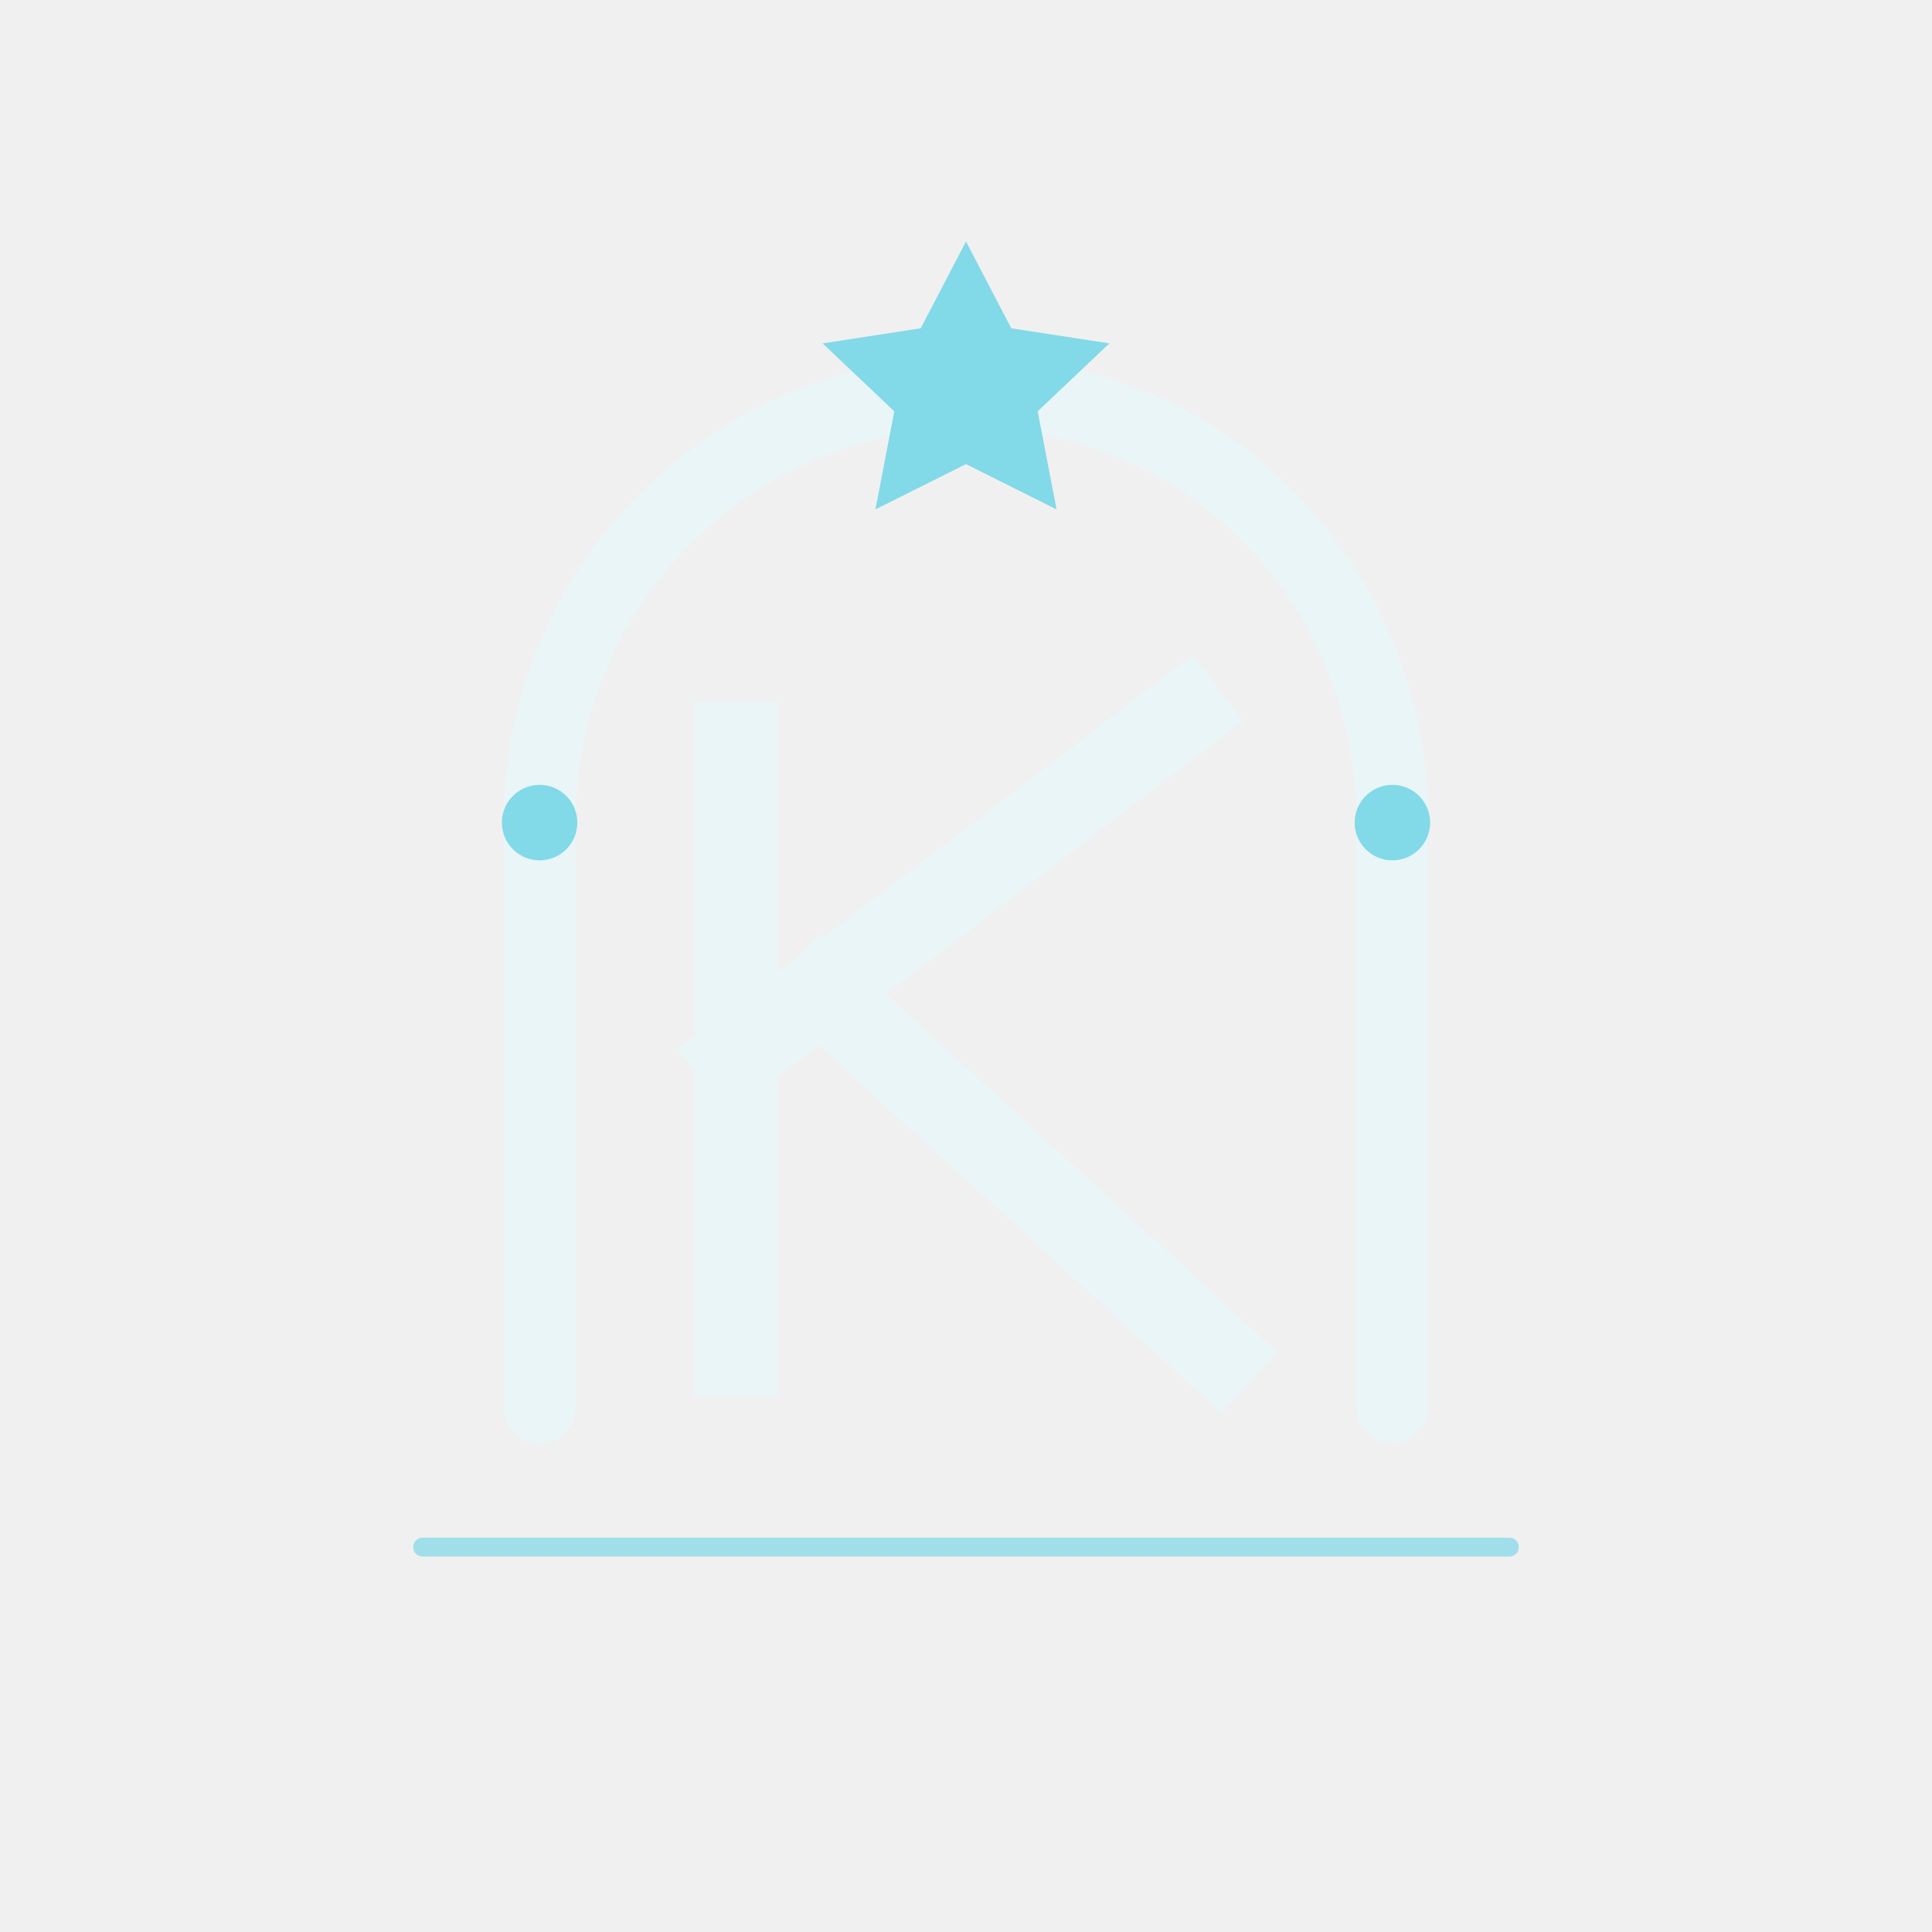
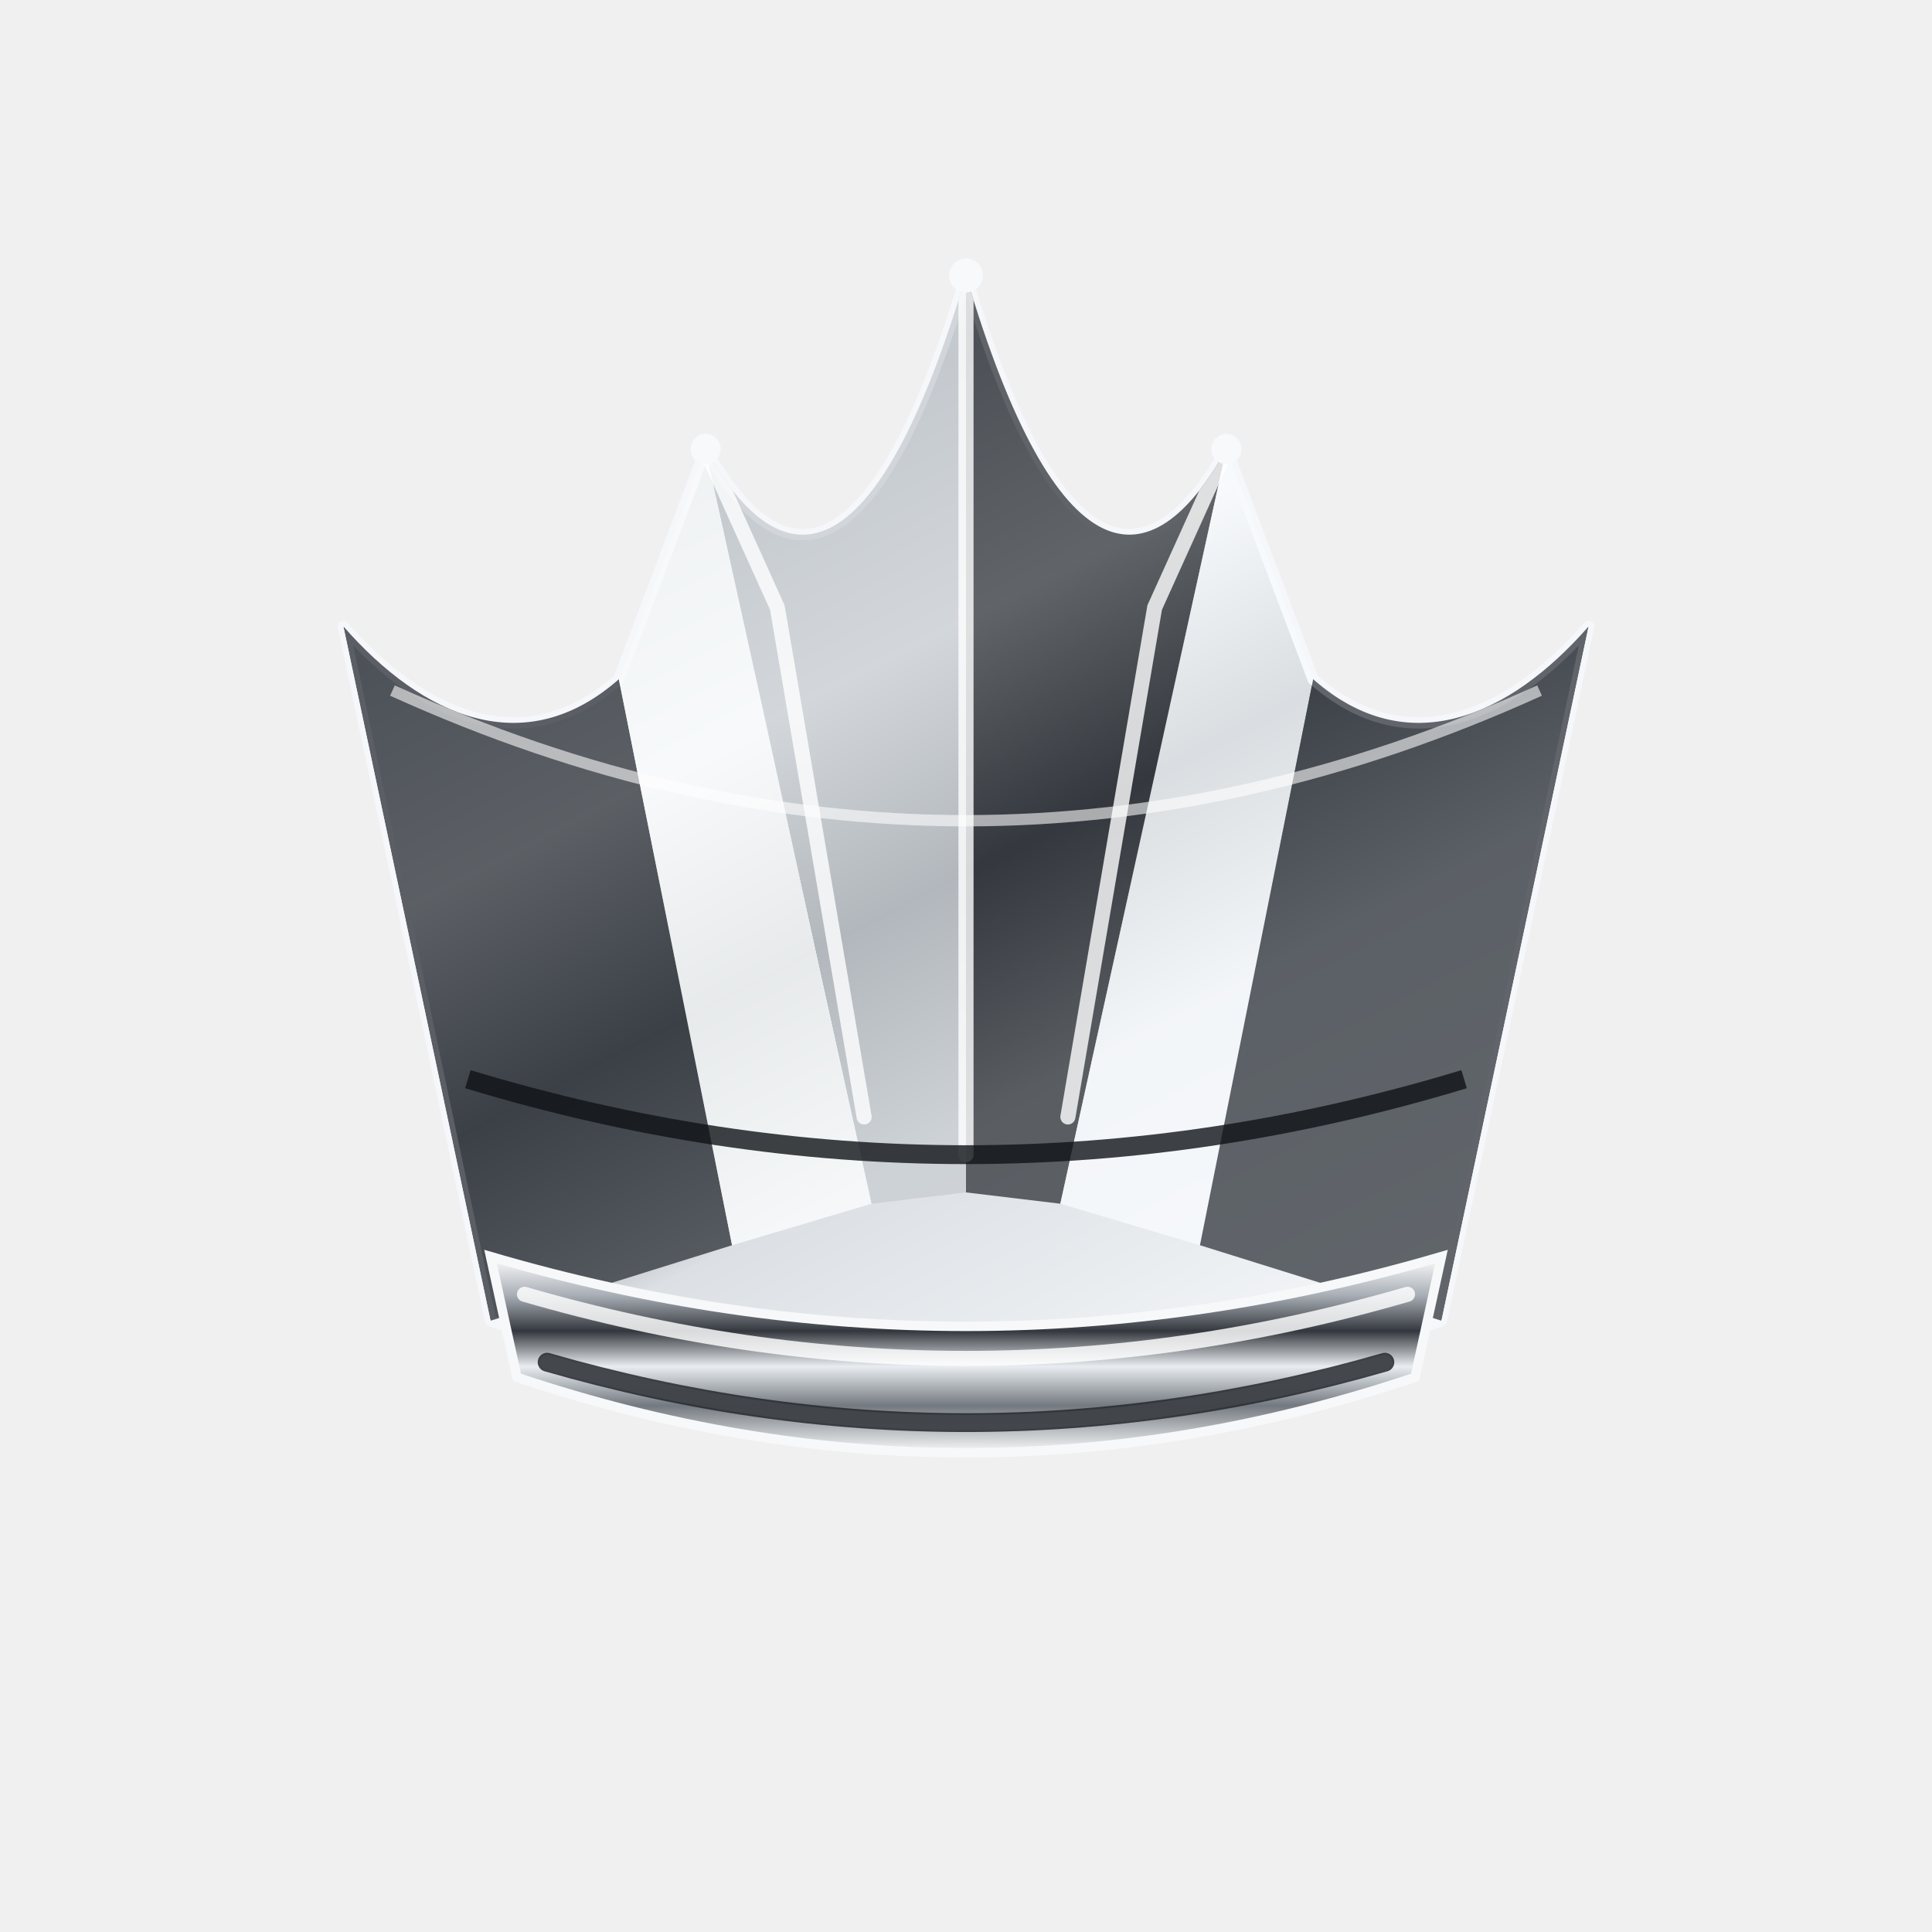
<svg xmlns="http://www.w3.org/2000/svg" width="512" height="512" viewBox="0 0 512 512">
-   <path d="M143 373V218c0-63 51-114 114-114s112 51 112 114v155" fill="none" stroke="#eaf5f7" stroke-width="19" stroke-linecap="round" />
-   <path d="M195 359V197M195 280l119-91M218 263l105 96" fill="none" stroke="#eaf5f7" stroke-width="22" stroke-linecap="square" stroke-linejoin="miter" />
-   <path d="M256 64l12 23 26 4-19 18 5 26-24-12-24 12 5-26-19-18 26-4Z" fill="#82d9e8" />
-   <circle cx="143" cy="218" r="10" fill="#82d9e8" />
-   <circle cx="369" cy="218" r="10" fill="#82d9e8" />
-   <path d="M112 410h288" stroke="#82d9e8" stroke-opacity=".72" stroke-width="5" stroke-linecap="round" />
+   <defs>
+     <linearGradient id="chrome" x1="0" y1="0" x2="1" y2="0">
+       <stop offset="0" stop-color="#383b40" />
+       <stop offset=".09" stop-color="#f4f6f8" />
+       <stop offset=".18" stop-color="#8e949b" />
+       <stop offset=".29" stop-color="#ffffff" />
+       <stop offset=".39" stop-color="#555b62" />
+       <stop offset=".52" stop-color="#e9edf0" />
+       <stop offset=".63" stop-color="#737981" />
+       <stop offset=".76" stop-color="#fcfdff" />
+       <stop offset=".88" stop-color="#777d84" />
+       <stop offset="1" stop-color="#dfe3e7" />
+     </linearGradient>
+     <linearGradient id="face" x1=".15" y1="0" x2=".72" y2="1">
+       <stop offset="0" stop-color="#ffffff" />
+       <stop offset=".2" stop-color="#aeb4bb" />
+       <stop offset=".38" stop-color="#f7f9fb" />
+       <stop offset=".55" stop-color="#555b62" />
+       <stop offset=".72" stop-color="#dce0e4" />
+       <stop offset="1" stop-color="#f5f7f9" />
+     </linearGradient>
+     <linearGradient id="base" x1="0" y1="0" x2="0" y2="1">
+       <stop offset="0" stop-color="#ffffff" />
+       <stop offset=".2" stop-color="#a7adb4" />
+       <stop offset=".38" stop-color="#34383e" />
+       <stop offset=".56" stop-color="#e9edf1" />
+       <stop offset=".76" stop-color="#737980" />
+       <stop offset="1" stop-color="#f9fafb" />
+     </linearGradient>
+     <clipPath id="clip">
+       <path d="M91 166 C112 190 139 202 164 180 L187 119 C207 155 232 154 256 73 C280 154 305 155 325 119 L348 180 C373 202 400 190 421 166 L382 350 Q256 394 130 350 Z" />
+     </clipPath>
+   </defs>
+   <path d="M91 166 C112 190 139 202 164 180 L187 119 C207 155 232 154 256 73 C280 154 305 155 325 119 L348 180 C373 202 400 190 421 166 L382 350 Q256 394 130 350 Z" fill="url(#face)" stroke="#f5f7fa" stroke-width="3" stroke-linejoin="round" />
+   <g clip-path="url(#clip)">
+     <path d="M91 166 L164 180 L194 330 L130 350 Z" fill="#353a40" opacity=".8" />
+     <path d="M164 180 L187 119 L231 319 L194 330 Z" fill="#f7f9fb" opacity=".9" />
+     <path d="M187 119 L256 73 L256 316 L231 319 Z" fill="#c9ced3" opacity=".8" />
+     <path d="M256 73 L325 119 L281 319 L256 316 Z" fill="#272b30" opacity=".72" />
+     <path d="M325 119 L348 180 L318 330 L281 319 Z" fill="#f8fafc" opacity=".82" />
+     <path d="M348 180 L421 166 L382 350 L318 330 Z" fill="#373c42" opacity=".78" />
+     <path d="M187 119 L206 161 L229 296 M256 75 L256 306 M325 119 L306 161 L283 296" fill="none" stroke="#ffffff" stroke-opacity=".8" stroke-width="4" stroke-linecap="round" />
+     <path d="M104 183 Q256 252 408 183" fill="none" stroke="#ffffff" stroke-opacity=".58" stroke-width="3" />
+     <path d="M124 286 Q256 326 388 286" fill="none" stroke="#101317" stroke-opacity=".8" stroke-width="5" />
+   </g>
+   <path d="M130 333 Q256 370 382 333 L375 365 Q256 405 137 365 Z" fill="url(#base)" stroke="#f7f8fa" stroke-width="2.5" />
+   <path d="M139 343 Q256 377 373 343 M145 361 Q256 393 367 361" fill="none" stroke="#ffffff" stroke-width="4" stroke-linecap="round" stroke-opacity=".82" />
+   <path d="M145 361 Q256 393 367 361" fill="none" stroke="#25292e" stroke-width="5" stroke-linecap="round" stroke-opacity=".85" />
+   <g fill="#f7f9fb">
+     <circle cx="187" cy="119" r="4" />
+     <circle cx="256" cy="73" r="4.5" />
+     <circle cx="325" cy="119" r="4" />
+   </g>
</svg>
